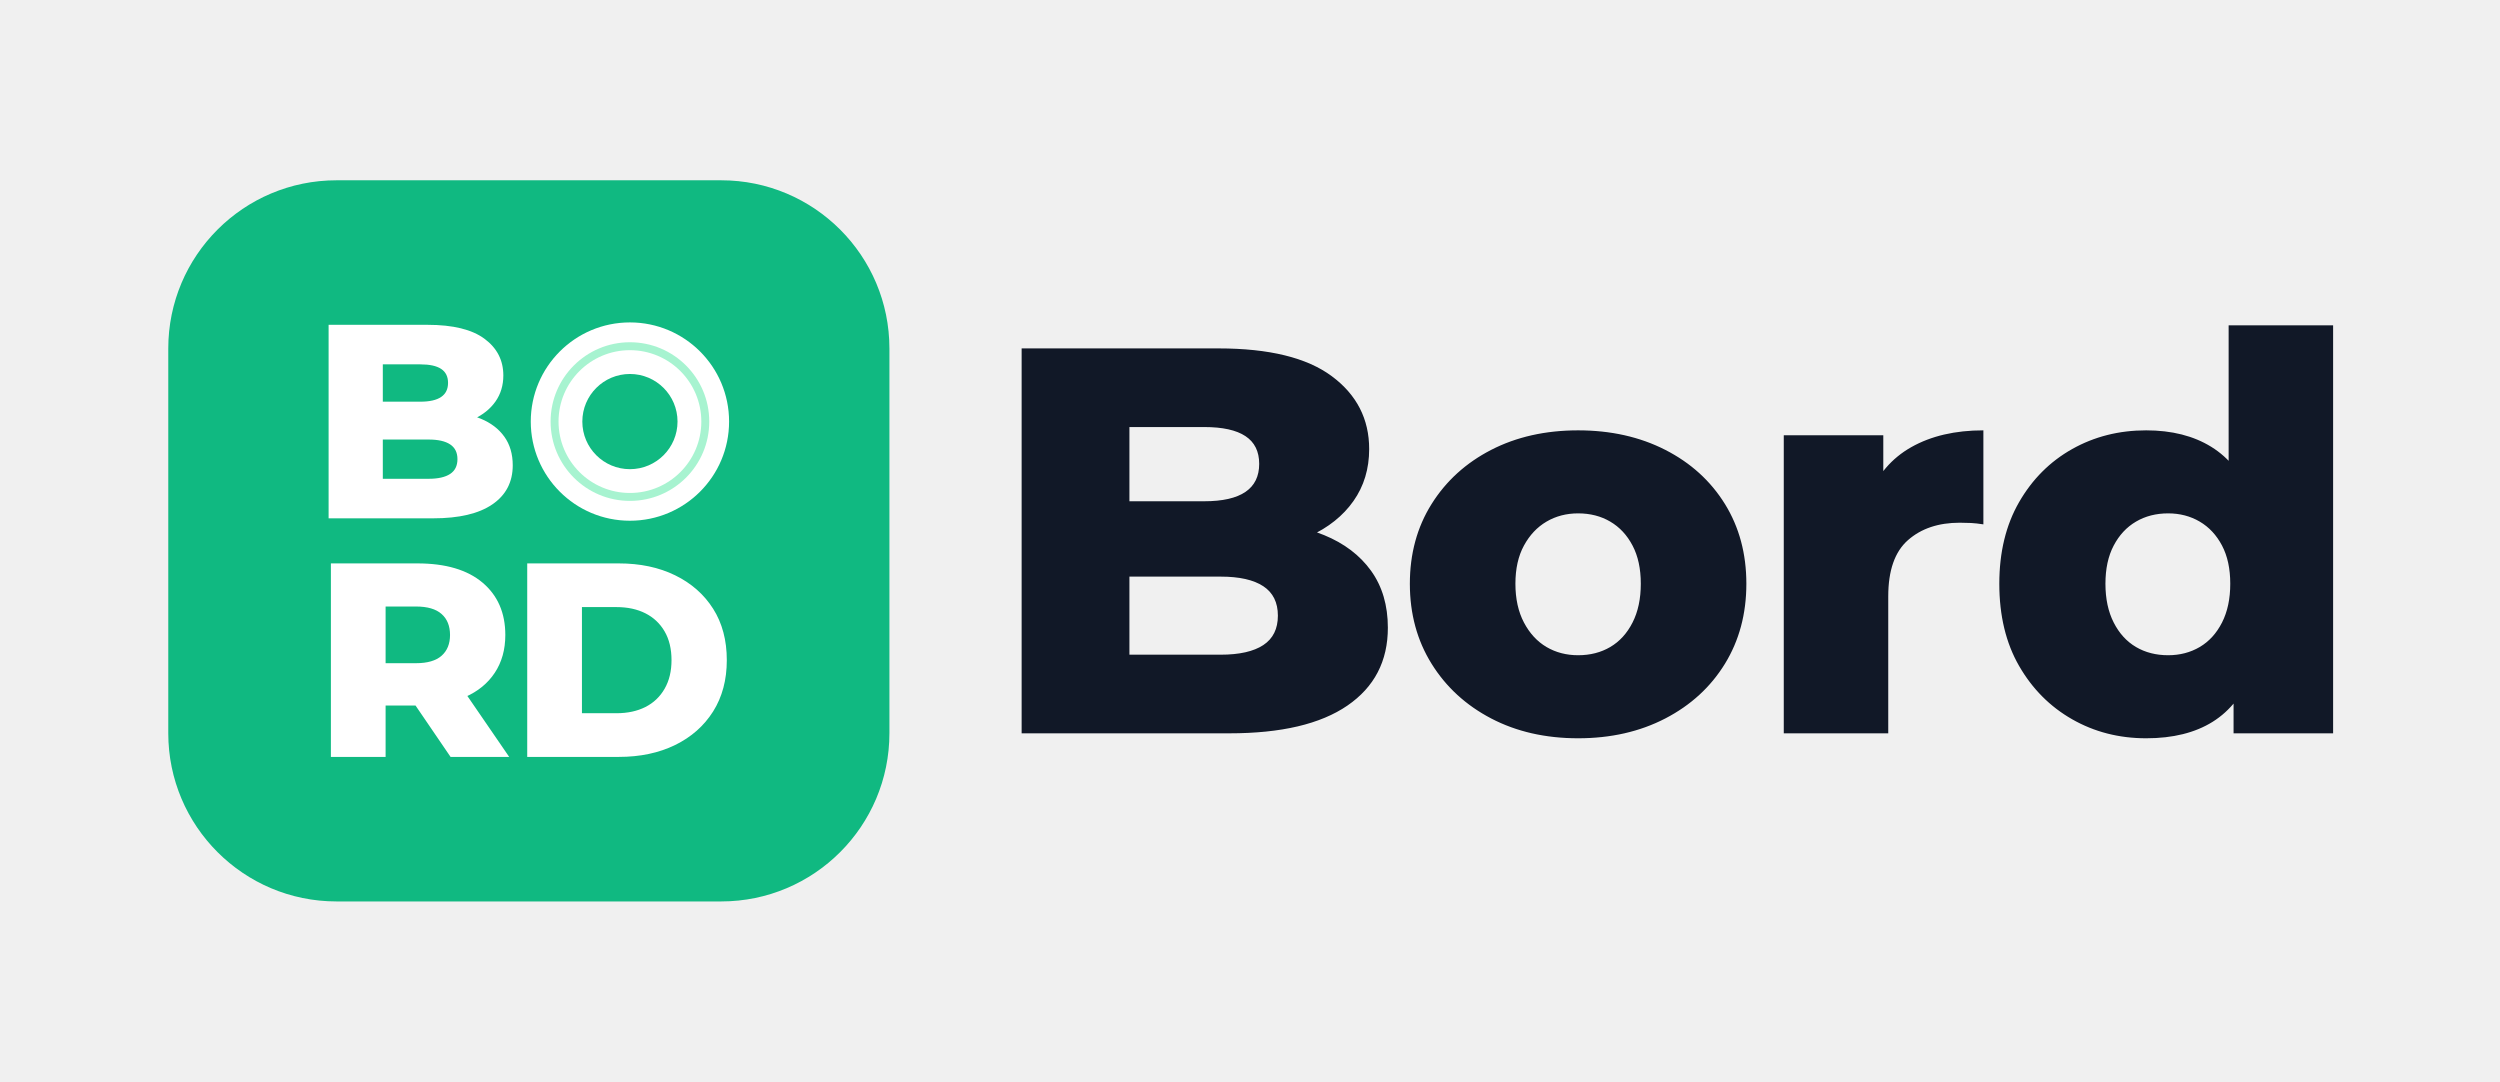
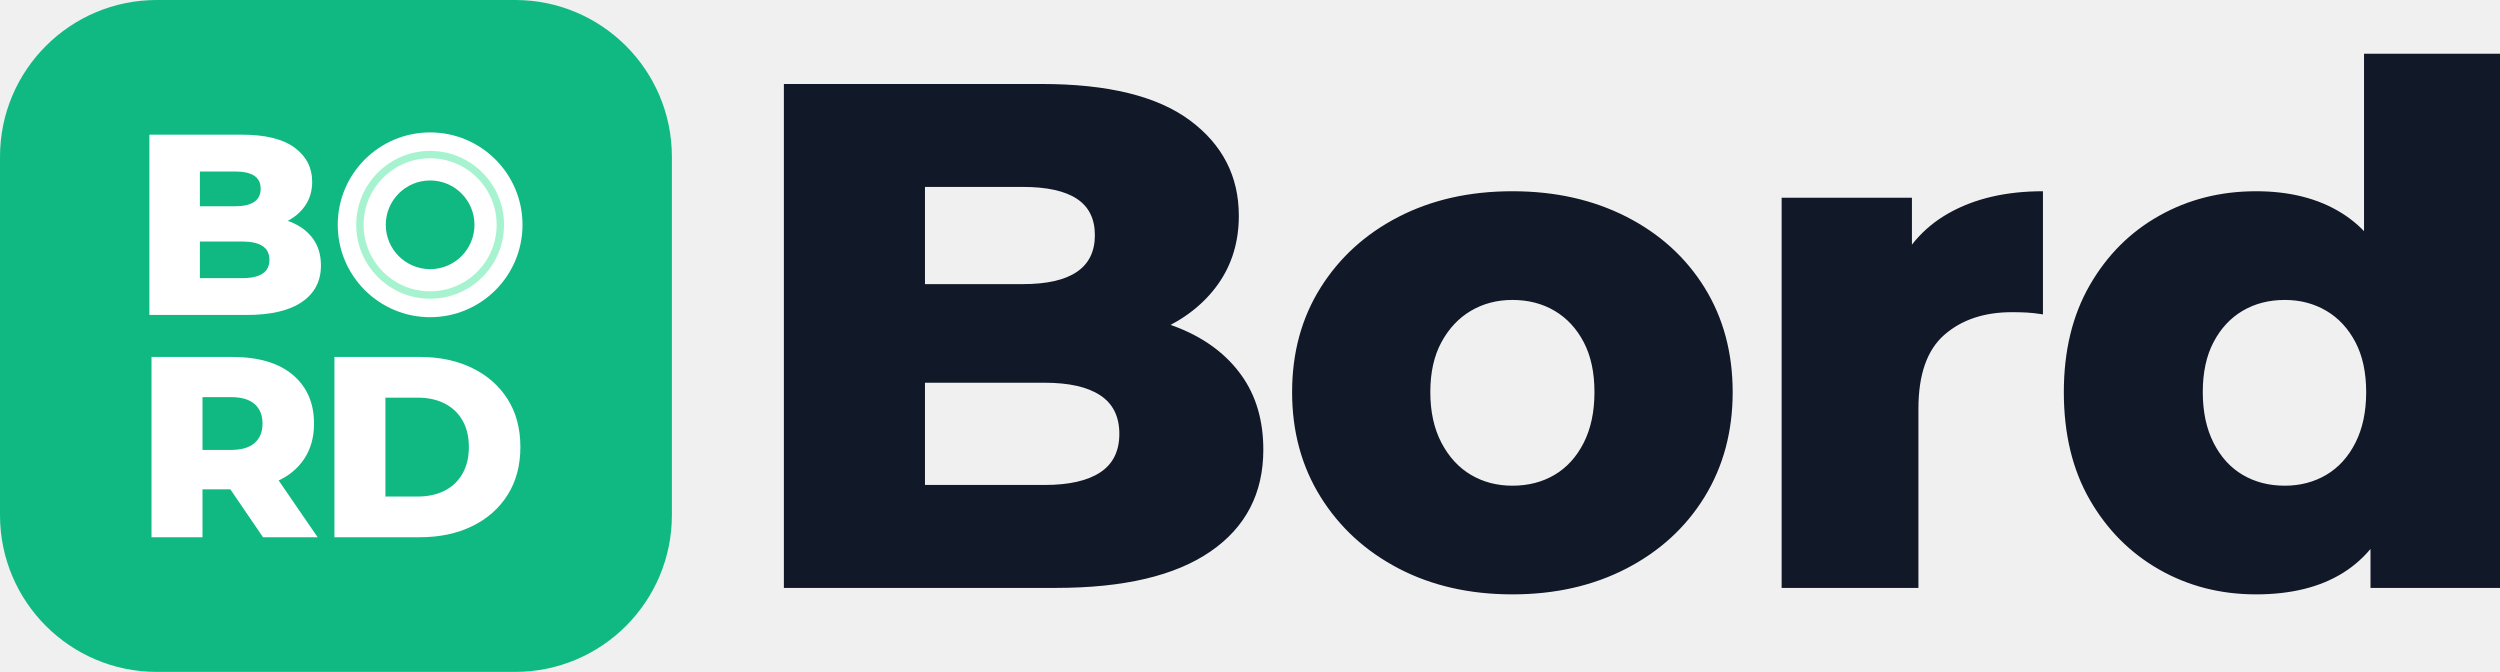
- <svg xmlns="http://www.w3.org/2000/svg" viewBox="0 0 832 360" width="832" height="360" role="img" aria-label="Bord">
-   <rect x="56.00" y="60.00" width="240.00" height="240.00" rx="56.00" fill="#10B981" />
-   <path d="M109.36 172.5V108.1H142.3Q155 108.1 161.25 112.75Q167.51 117.39 167.51 124.94Q167.51 129.9 164.89 133.63Q162.26 137.36 157.53 139.52Q152.79 141.68 146.26 141.68L148.1 137.26Q154.9 137.26 159.96 139.33Q165.02 141.4 167.83 145.31Q170.64 149.22 170.64 154.84Q170.64 163.21 163.87 167.85Q157.11 172.5 144.14 172.5ZM127.4 159.34H142.67Q147.36 159.34 149.8 157.73Q152.24 156.12 152.24 152.81Q152.24 149.5 149.8 147.89Q147.36 146.28 142.67 146.28H126.11V133.68H139.91Q144.51 133.68 146.81 132.11Q149.11 130.55 149.11 127.42Q149.11 124.29 146.81 122.77Q144.51 121.26 139.91 121.26H127.4Z M110.12 251.9V187.5H138.91Q152.99 187.5 160.58 193.89Q168.17 200.29 168.17 211.33Q168.17 218.6 164.67 223.89Q161.18 229.18 154.78 231.98Q148.39 234.79 139.56 234.79H120.24L128.33 227.15V251.9ZM149.95 251.9 133.95 228.44H153.36L169.46 251.9ZM128.33 229.08 120.24 220.71H138.45Q144.16 220.71 146.96 218.23Q149.77 215.74 149.77 211.33Q149.77 206.82 146.96 204.34Q144.16 201.85 138.45 201.85H120.24L128.33 193.48Z M175.46 251.9V187.5H205.91Q216.58 187.5 224.68 191.46Q232.77 195.41 237.33 202.59Q241.88 209.76 241.88 219.7Q241.88 229.54 237.33 236.77Q232.77 243.99 224.68 247.94Q216.58 251.9 205.91 251.9ZM193.67 237.36H205.17Q210.69 237.36 214.79 235.29Q218.88 233.22 221.18 229.22Q223.48 225.22 223.48 219.7Q223.48 214.09 221.18 210.13Q218.88 206.18 214.79 204.11Q210.69 202.04 205.17 202.04H193.67Z" fill="#FFFFFF" />
-   <circle cx="209.64" cy="140.30" r="33.00" fill="#FFFFFF" />
-   <circle cx="209.64" cy="140.30" r="26.40" fill="#A7F3D0" />
-   <circle cx="209.64" cy="140.30" r="23.76" fill="#FFFFFF" />
-   <circle cx="209.64" cy="140.30" r="15.84" fill="#10B981" />
-   <path d="M340 244.05V115.95H405.51Q430.77 115.95 443.21 125.19Q455.66 134.43 455.66 149.44Q455.66 159.32 450.44 166.73Q445.23 174.14 435.8 178.44Q426.38 182.75 413.38 182.75L417.04 173.96Q430.58 173.96 440.65 178.08Q450.71 182.2 456.3 189.97Q461.88 197.75 461.88 208.91Q461.88 225.57 448.43 234.81Q434.98 244.05 409.17 244.05ZM375.87 217.88H406.25Q415.58 217.88 420.43 214.68Q425.28 211.48 425.28 204.89Q425.28 198.3 420.43 195.1Q415.58 191.9 406.25 191.9H373.31V166.82H400.76Q409.91 166.82 414.48 163.71Q419.06 160.6 419.06 154.38Q419.06 148.16 414.48 145.14Q409.91 142.12 400.76 142.12H375.87ZM525.2 245.7Q508.91 245.7 496.28 239.11Q483.66 232.52 476.43 220.9Q469.2 209.28 469.2 194.27Q469.2 179.27 476.43 167.74Q483.66 156.21 496.28 149.71Q508.91 143.22 525.2 143.22Q541.48 143.22 554.2 149.71Q566.92 156.21 574.06 167.74Q581.19 179.27 581.19 194.27Q581.19 209.28 574.06 220.9Q566.92 232.52 554.2 239.11Q541.48 245.7 525.2 245.7ZM525.2 218.06Q531.24 218.06 535.9 215.32Q540.57 212.57 543.31 207.18Q546.06 201.78 546.06 194.27Q546.06 186.77 543.31 181.56Q540.57 176.34 535.9 173.6Q531.24 170.85 525.2 170.85Q519.34 170.85 514.67 173.6Q510.01 176.34 507.17 181.56Q504.33 186.77 504.33 194.27Q504.33 201.78 507.17 207.18Q510.01 212.57 514.67 215.32Q519.34 218.06 525.2 218.06ZM593.64 244.05V144.86H626.76V173.78L621.82 165.54Q626.21 154.38 636.09 148.8Q645.98 143.22 660.07 143.22V174.51Q657.69 174.14 655.95 174.05Q654.21 173.96 652.2 173.96Q641.58 173.96 635 179.73Q628.41 185.49 628.41 198.48V244.05ZM714.24 245.7Q700.69 245.7 689.62 239.38Q678.55 233.07 671.96 221.63Q665.37 210.2 665.37 194.27Q665.37 178.54 671.96 167.1Q678.55 155.66 689.62 149.44Q700.69 143.22 714.24 143.22Q727.05 143.22 735.92 148.71Q744.8 154.2 749.37 165.54Q753.95 176.89 753.95 194.27Q753.95 212.03 749.55 223.37Q745.16 234.72 736.38 240.21Q727.59 245.7 714.24 245.7ZM721.56 218.06Q727.41 218.06 732.08 215.32Q736.74 212.57 739.49 207.18Q742.23 201.78 742.23 194.27Q742.23 186.77 739.49 181.56Q736.74 176.34 732.08 173.6Q727.41 170.85 721.56 170.85Q715.52 170.85 710.85 173.6Q706.18 176.34 703.44 181.56Q700.69 186.77 700.69 194.27Q700.69 201.78 703.44 207.18Q706.18 212.57 710.85 215.32Q715.52 218.06 721.56 218.06ZM743.33 244.05V227.03L743.51 194.27L741.69 161.52V108.26H776.46V244.05Z" fill="#111827" />
+ <svg xmlns="http://www.w3.org/2000/svg" viewBox="0 0 893 240" width="893" height="240" role="img" aria-label="Bord">
+   <rect x="0.00" y="0.00" width="240.00" height="240.00" rx="56.00" fill="#10B981" />
+   <path d="M53.36 112.5V48.1H86.3Q99 48.1 105.25 52.75Q111.51 57.39 111.51 64.94Q111.51 69.9 108.89 73.63Q106.26 77.36 101.53 79.52Q96.79 81.68 90.26 81.68L92.1 77.26Q98.9 77.26 103.96 79.33Q109.02 81.4 111.83 85.31Q114.64 89.22 114.64 94.84Q114.64 103.21 107.87 107.85Q101.11 112.5 88.14 112.5ZM71.4 99.34H86.67Q91.36 99.34 93.8 97.73Q96.24 96.12 96.24 92.81Q96.24 89.5 93.8 87.89Q91.36 86.28 86.67 86.28H70.11V73.68H83.91Q88.51 73.68 90.81 72.11Q93.11 70.55 93.11 67.42Q93.11 64.29 90.81 62.77Q88.51 61.26 83.91 61.26H71.4Z M54.12 191.9V127.5H82.91Q96.99 127.5 104.58 133.89Q112.17 140.29 112.17 151.33Q112.17 158.6 108.67 163.89Q105.18 169.18 98.78 171.98Q92.39 174.79 83.56 174.79H64.24L72.33 167.15V191.9ZM93.95 191.9 77.95 168.44H97.36L113.46 191.9ZM72.33 169.08 64.24 160.71H82.45Q88.16 160.71 90.96 158.23Q93.77 155.74 93.77 151.33Q93.77 146.82 90.96 144.34Q88.16 141.85 82.45 141.85H64.24L72.33 133.48Z M119.46 191.9V127.5H149.91Q160.58 127.5 168.68 131.46Q176.77 135.41 181.33 142.59Q185.88 149.76 185.88 159.7Q185.88 169.54 181.33 176.77Q176.77 183.99 168.68 187.94Q160.58 191.9 149.91 191.9ZM137.67 177.36H149.17Q154.69 177.36 158.79 175.29Q162.88 173.22 165.18 169.22Q167.48 165.22 167.48 159.7Q167.48 154.09 165.18 150.13Q162.88 146.18 158.79 144.11Q154.69 142.04 149.17 142.04H137.67Z" fill="#FFFFFF" />
+   <circle cx="153.64" cy="80.30" r="33.00" fill="#FFFFFF" />
+   <circle cx="153.64" cy="80.30" r="26.40" fill="#A7F3D0" />
+   <circle cx="153.64" cy="80.30" r="23.76" fill="#FFFFFF" />
+   <circle cx="153.64" cy="80.30" r="15.84" fill="#10B981" />
+   <path d="M280 210V30H372.06Q407.54 30 425.03 42.99Q442.51 55.97 442.51 77.06Q442.51 90.94 435.19 101.36Q427.86 111.77 414.61 117.81Q401.37 123.86 383.11 123.86L388.26 111.51Q407.29 111.51 421.43 117.3Q435.57 123.09 443.41 134.01Q451.26 144.94 451.26 160.63Q451.26 184.03 432.36 197.01Q413.46 210 377.2 210ZM330.4 173.23H373.09Q386.2 173.23 393.01 168.73Q399.83 164.23 399.83 154.97Q399.83 145.71 393.01 141.21Q386.2 136.71 373.09 136.71H326.8V101.49H365.37Q378.23 101.49 384.66 97.11Q391.09 92.74 391.09 84Q391.09 75.26 384.66 71.01Q378.23 66.77 365.37 66.77H330.4ZM540.23 212.31Q517.34 212.31 499.6 203.06Q481.86 193.8 471.7 177.47Q461.54 161.14 461.54 140.06Q461.54 118.97 471.7 102.77Q481.86 86.57 499.6 77.44Q517.34 68.31 540.23 68.31Q563.11 68.31 580.99 77.44Q598.86 86.57 608.89 102.77Q618.91 118.97 618.91 140.06Q618.91 161.14 608.89 177.47Q598.86 193.8 580.99 203.06Q563.11 212.31 540.23 212.31ZM540.23 173.49Q548.71 173.49 555.27 169.63Q561.83 165.77 565.69 158.19Q569.54 150.6 569.54 140.06Q569.54 129.51 565.69 122.19Q561.83 114.86 555.27 111Q548.71 107.14 540.23 107.14Q532 107.14 525.44 111Q518.89 114.86 514.9 122.19Q510.91 129.51 510.91 140.06Q510.91 150.6 514.9 158.19Q518.89 165.77 525.44 169.63Q532 173.49 540.23 173.49ZM636.4 210V70.63H682.94V111.26L676 99.69Q682.17 84 696.06 76.16Q709.94 68.31 729.74 68.31V112.29Q726.4 111.77 723.96 111.64Q721.51 111.51 718.69 111.51Q703.77 111.51 694.51 119.61Q685.26 127.71 685.26 145.97V210ZM805.86 212.31Q786.83 212.31 771.27 203.44Q755.71 194.57 746.46 178.5Q737.2 162.43 737.2 140.06Q737.2 117.94 746.46 101.87Q755.71 85.8 771.27 77.06Q786.83 68.31 805.86 68.31Q823.86 68.31 836.33 76.03Q848.8 83.74 855.23 99.69Q861.66 115.63 861.66 140.06Q861.66 165 855.49 180.94Q849.31 196.89 836.97 204.6Q824.63 212.31 805.86 212.31ZM816.14 173.49Q824.37 173.49 830.93 169.63Q837.49 165.77 841.34 158.19Q845.2 150.6 845.2 140.06Q845.2 129.51 841.34 122.19Q837.49 114.86 830.93 111Q824.37 107.14 816.14 107.14Q807.66 107.14 801.1 111Q794.54 114.86 790.69 122.19Q786.83 129.51 786.83 140.06Q786.83 150.6 790.69 158.19Q794.54 165.77 801.1 169.63Q807.66 173.49 816.14 173.49ZM846.74 210V186.09L847 140.06L844.43 94.03V19.2H893.29V210Z" fill="#111827" />
</svg>
